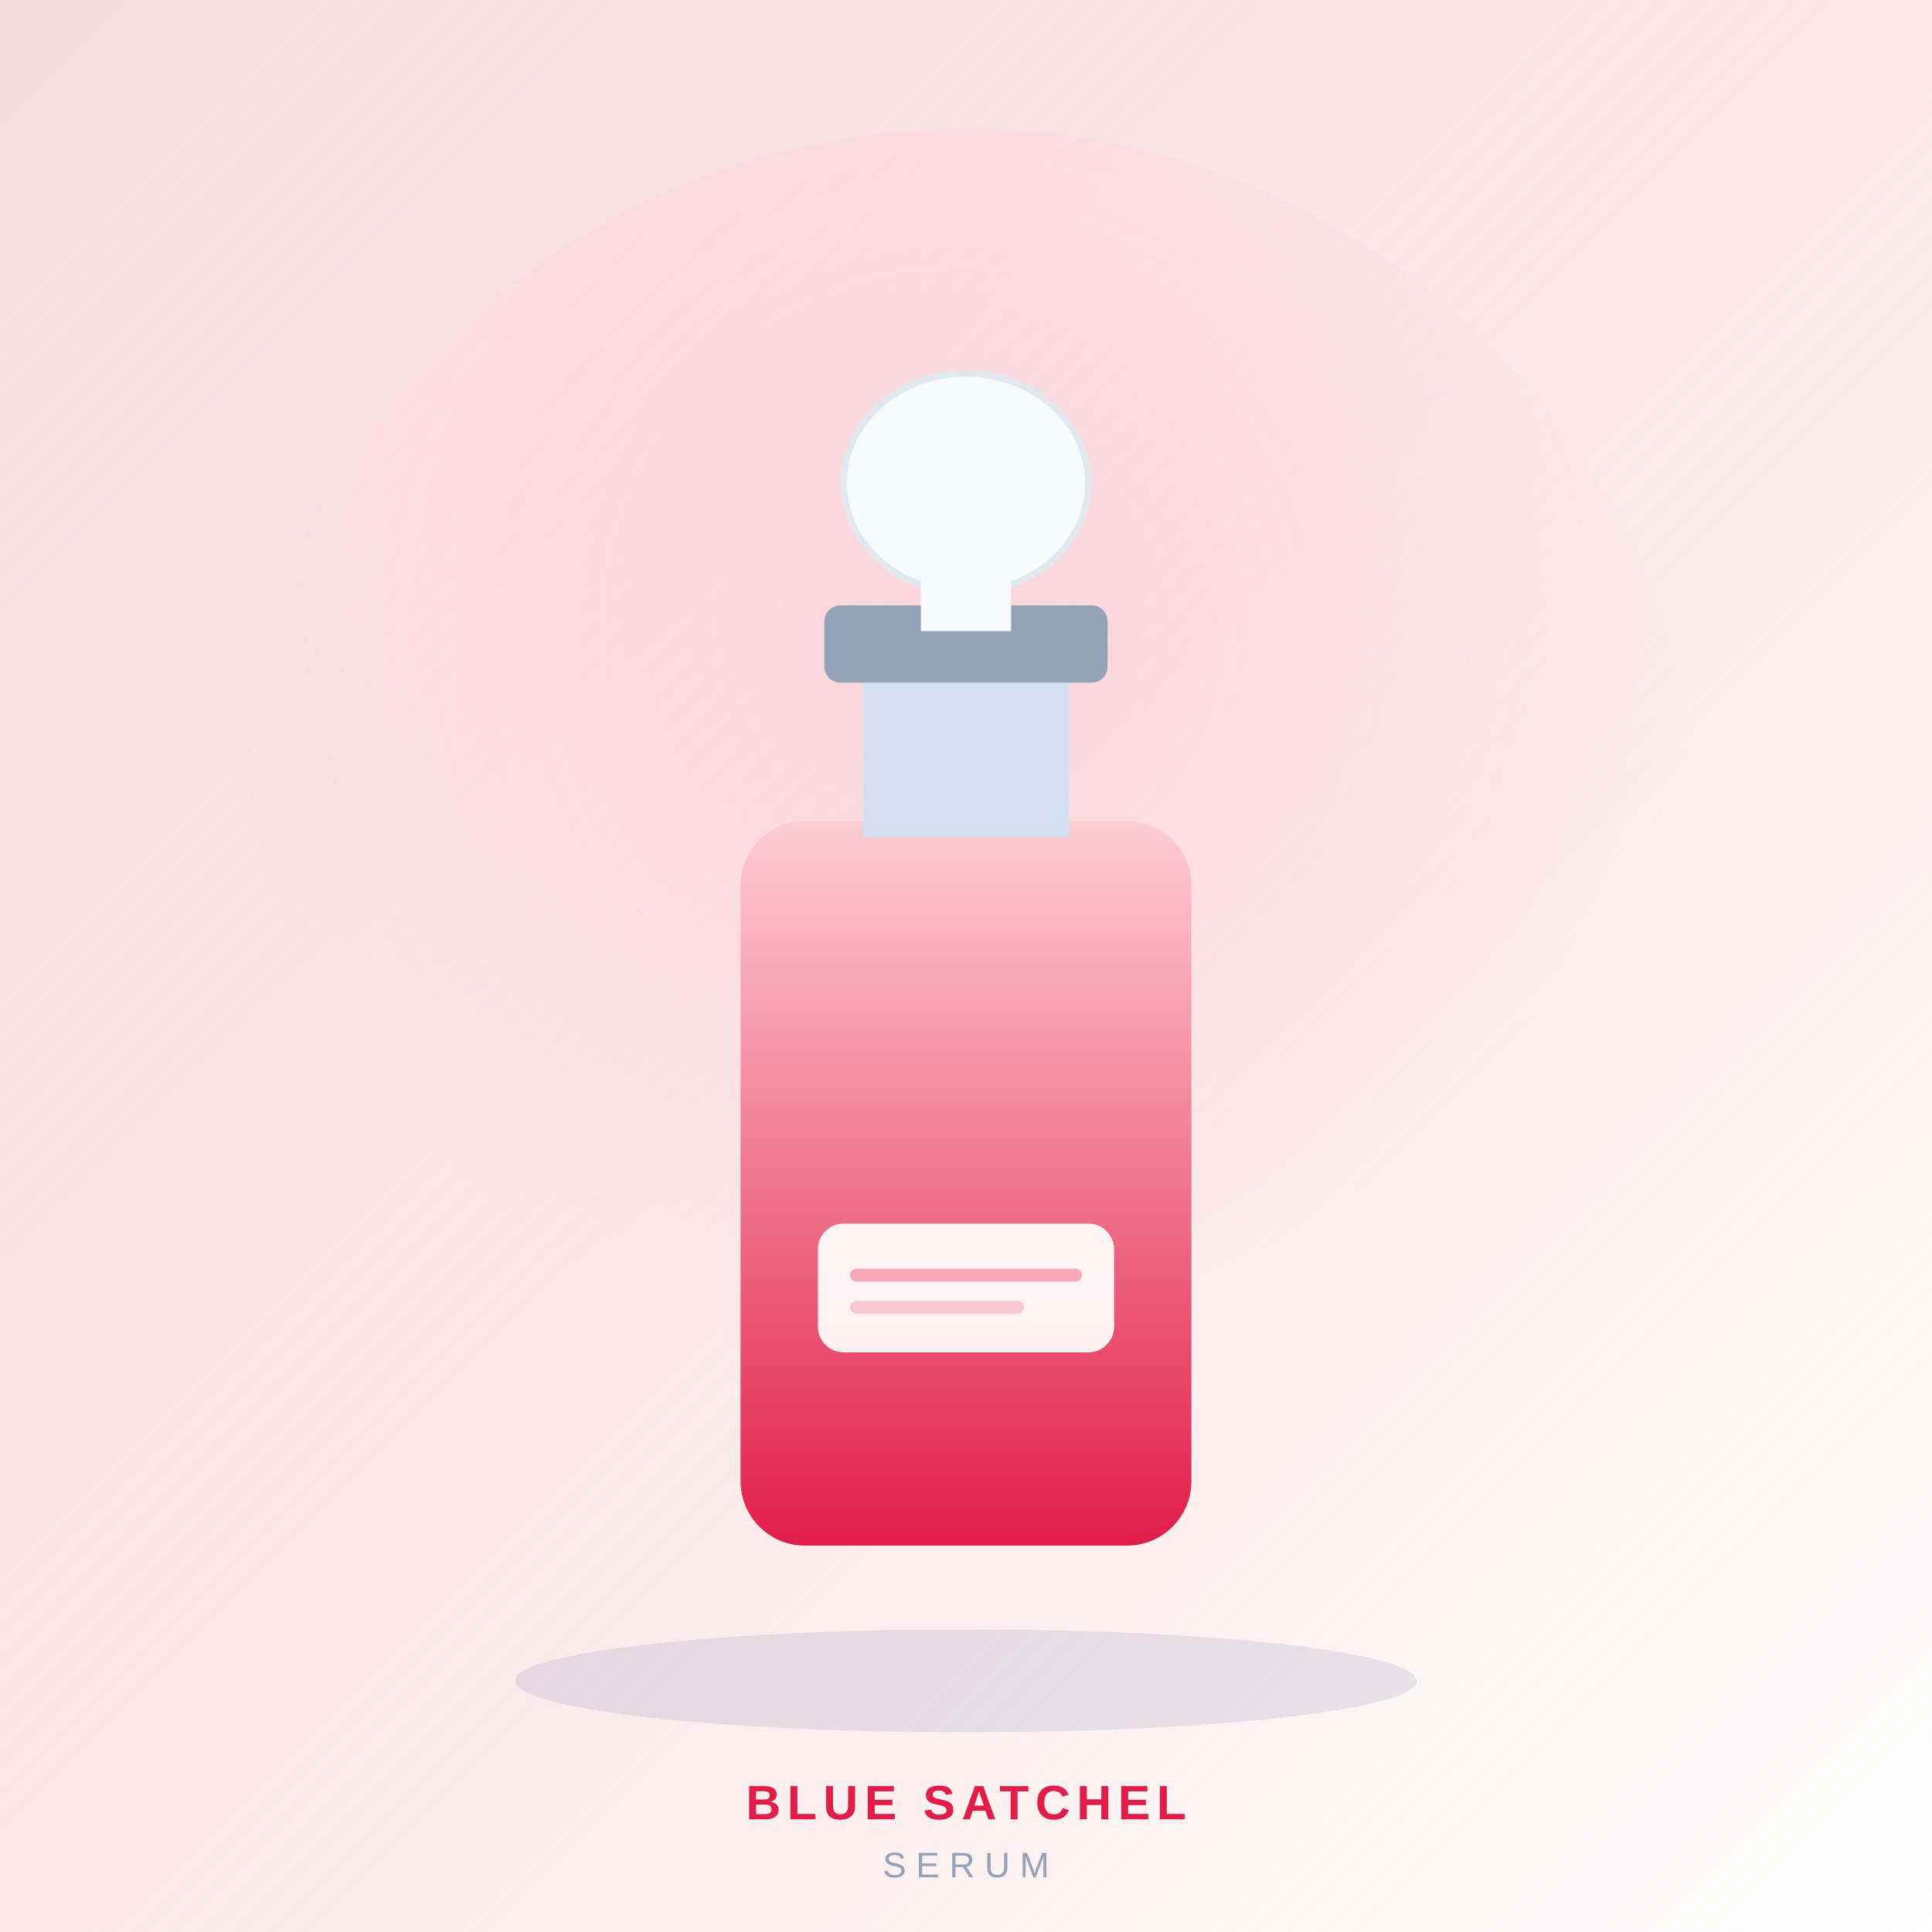
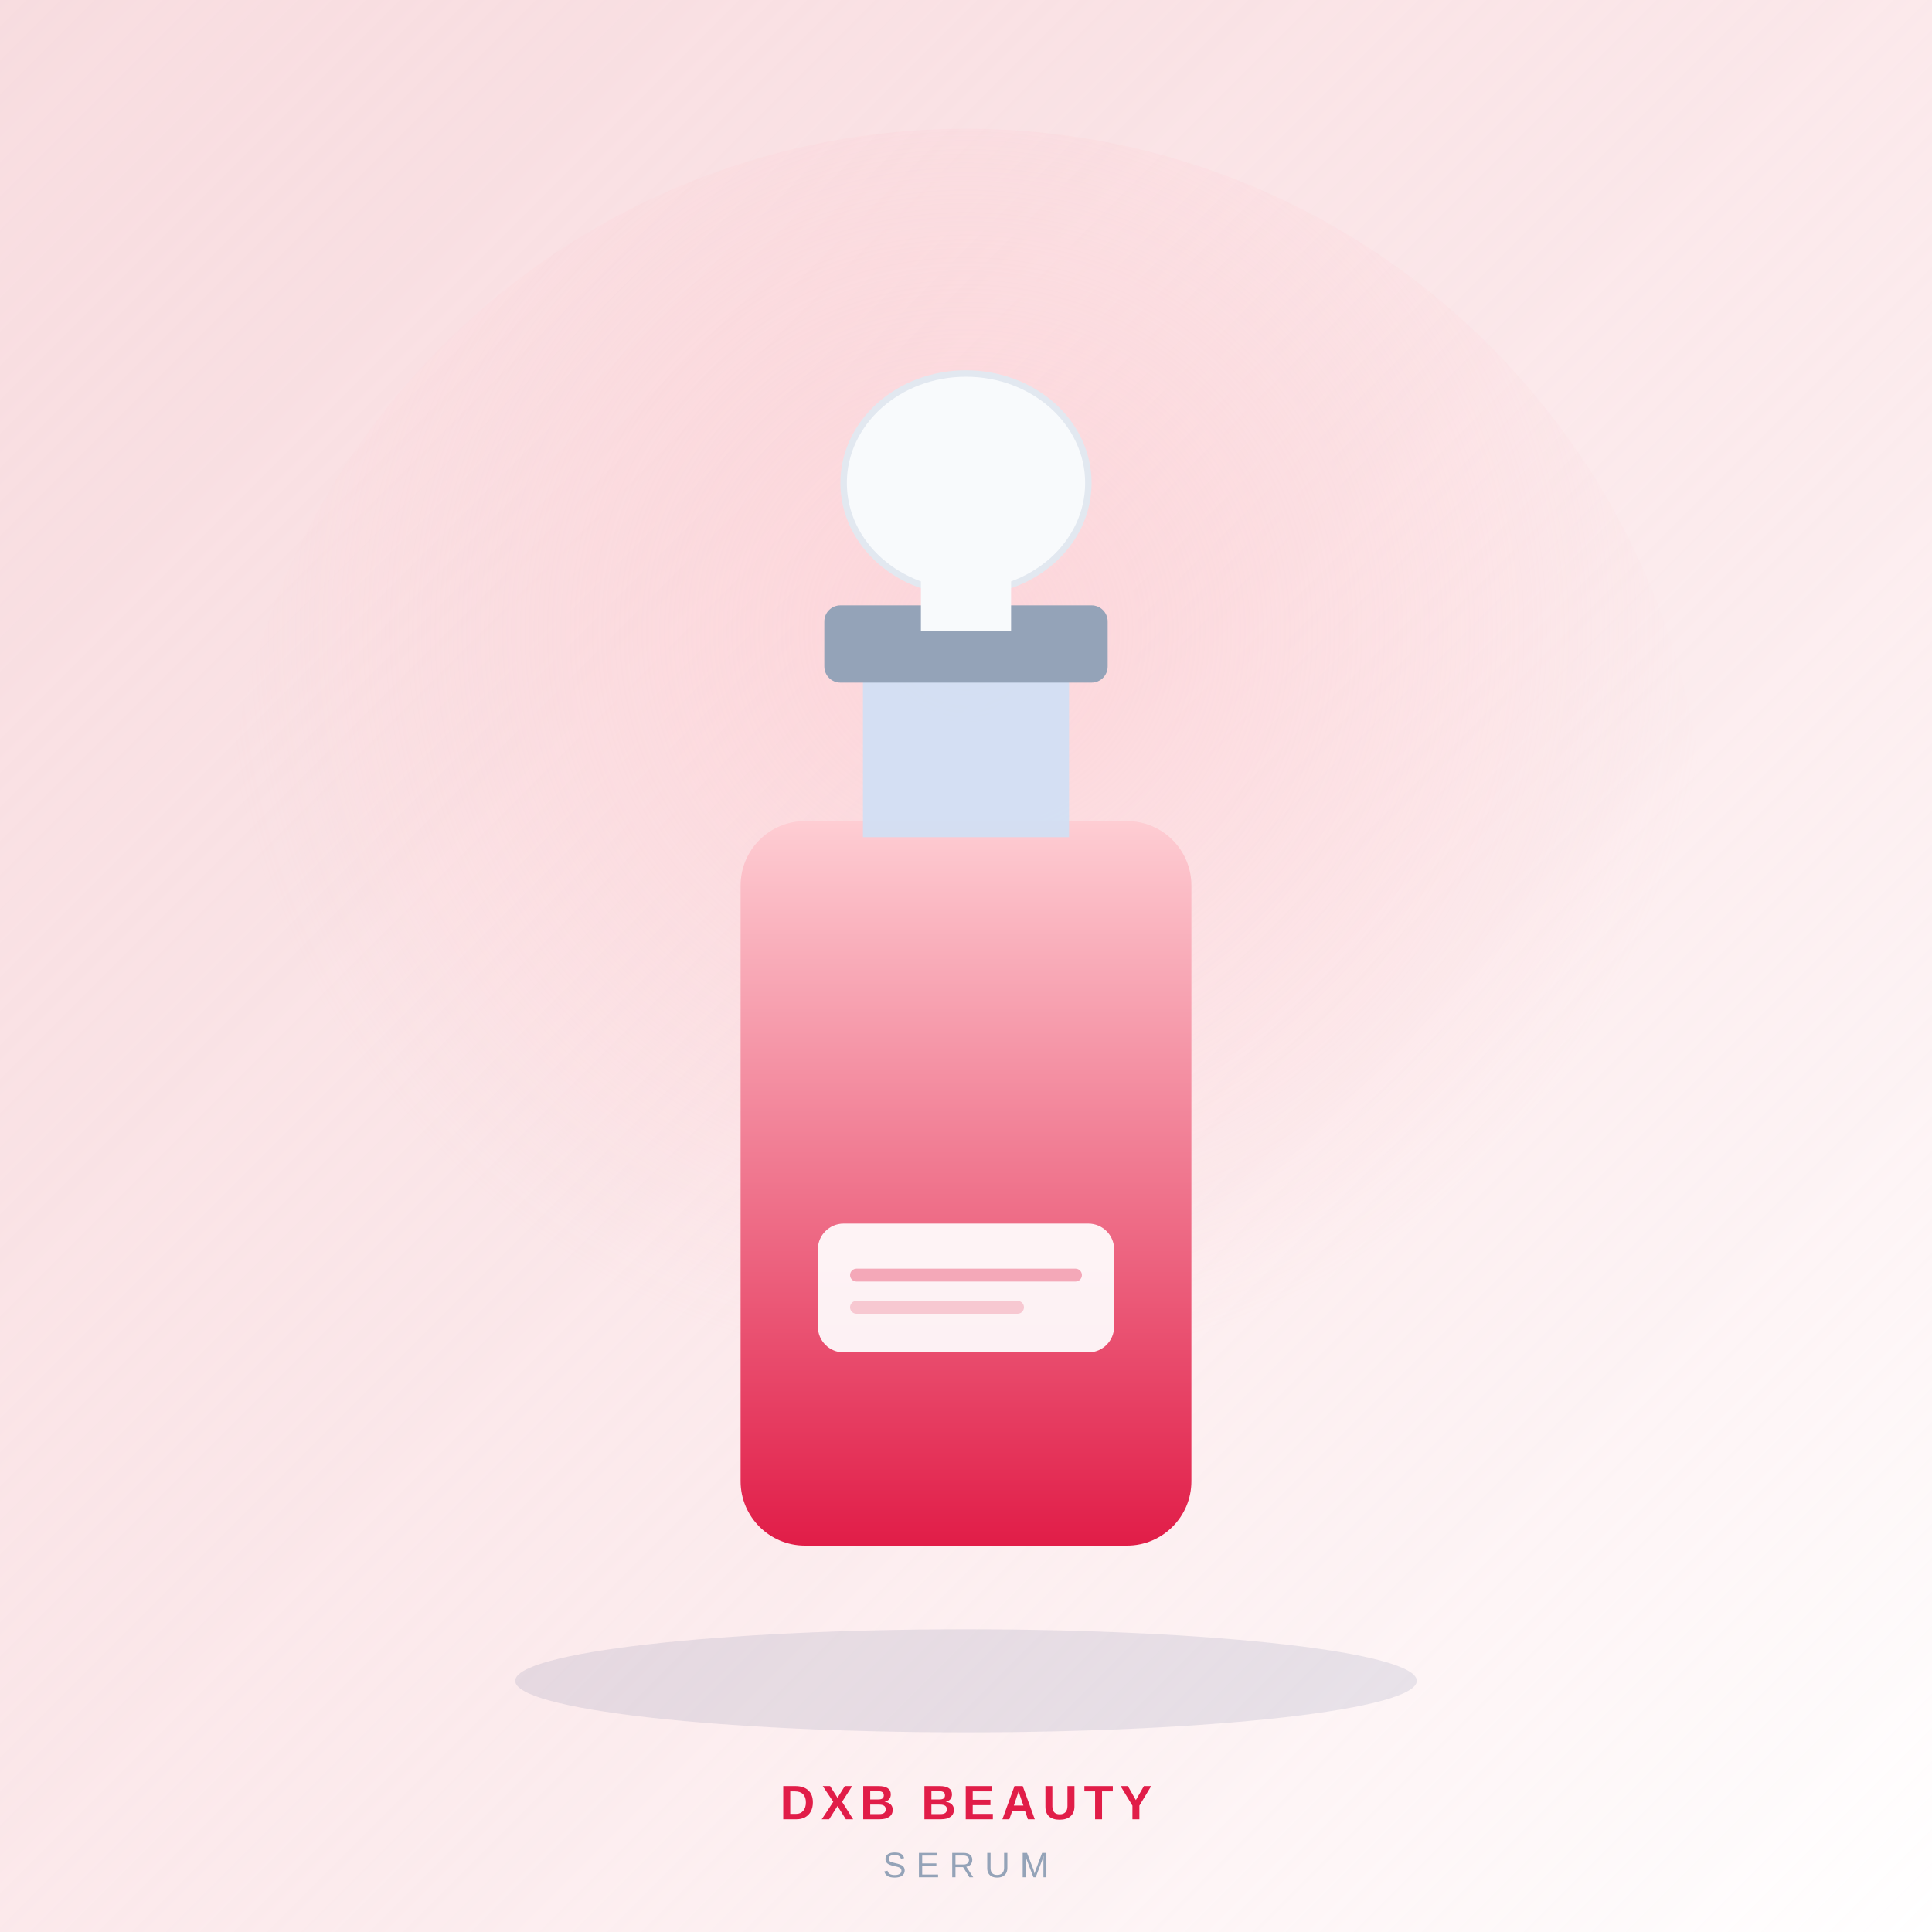
<svg xmlns="http://www.w3.org/2000/svg" width="600" height="600" viewBox="0 0 600 600">
  <defs>
    <linearGradient id="bg" x1="0" y1="0" x2="1" y2="1">
      <stop offset="0%" stop-color="#fecdd3" stop-opacity="0.55" />
      <stop offset="100%" stop-color="#ffffff" />
    </linearGradient>
    <linearGradient id="body" x1="0" y1="0" x2="0" y2="1">
      <stop offset="0%" stop-color="#fecdd3" />
      <stop offset="100%" stop-color="#e11d48" />
    </linearGradient>
    <radialGradient id="spot" cx="50%" cy="34%" r="50%">
      <stop offset="0%" stop-color="#fecdd3" stop-opacity="0.65" />
      <stop offset="100%" stop-color="#fecdd3" stop-opacity="0" />
    </radialGradient>
  </defs>
  <rect width="600" height="600" fill="url(#bg)" />
  <ellipse cx="300" cy="270" rx="230" ry="230" fill="url(#spot)" />
  <ellipse cx="300" cy="522" rx="140" ry="16" fill="#0f2064" opacity="0.09" />
  <rect x="230" y="255" width="140" height="225" rx="20" fill="url(#body)" />
  <rect x="254" y="380" width="92" height="40" rx="8" fill="#ffffff" opacity="0.92" />
  <rect x="264" y="394" width="72" height="4" rx="2" fill="#e11d48" opacity="0.35" />
  <rect x="264" y="404" width="54" height="4" rx="2" fill="#e11d48" opacity="0.2" />
  <rect x="268" y="205" width="64" height="55" fill="#cfe0f5" opacity="0.9" />
  <rect x="256" y="188" width="88" height="24" rx="5" fill="#94a3b8" />
  <ellipse cx="300" cy="150" rx="38" ry="34" fill="#f8fafc" stroke="#e2e8f0" stroke-width="2" />
  <rect x="286" y="178" width="28" height="18" fill="#f8fafc" />
-   <text x="300" y="565" text-anchor="middle" font-family="Arial, sans-serif" font-size="15" font-weight="700" letter-spacing="2" fill="#e11d48">BLUE SATCHEL</text>
+   <text x="300" y="565" text-anchor="middle" font-family="Arial, sans-serif" font-size="15" font-weight="700" letter-spacing="2" fill="#e11d48">DXB BEAUTY</text>
  <text x="300" y="583" text-anchor="middle" font-family="Arial, sans-serif" font-size="11" letter-spacing="3" fill="#94a3b8">SERUM</text>
</svg>
